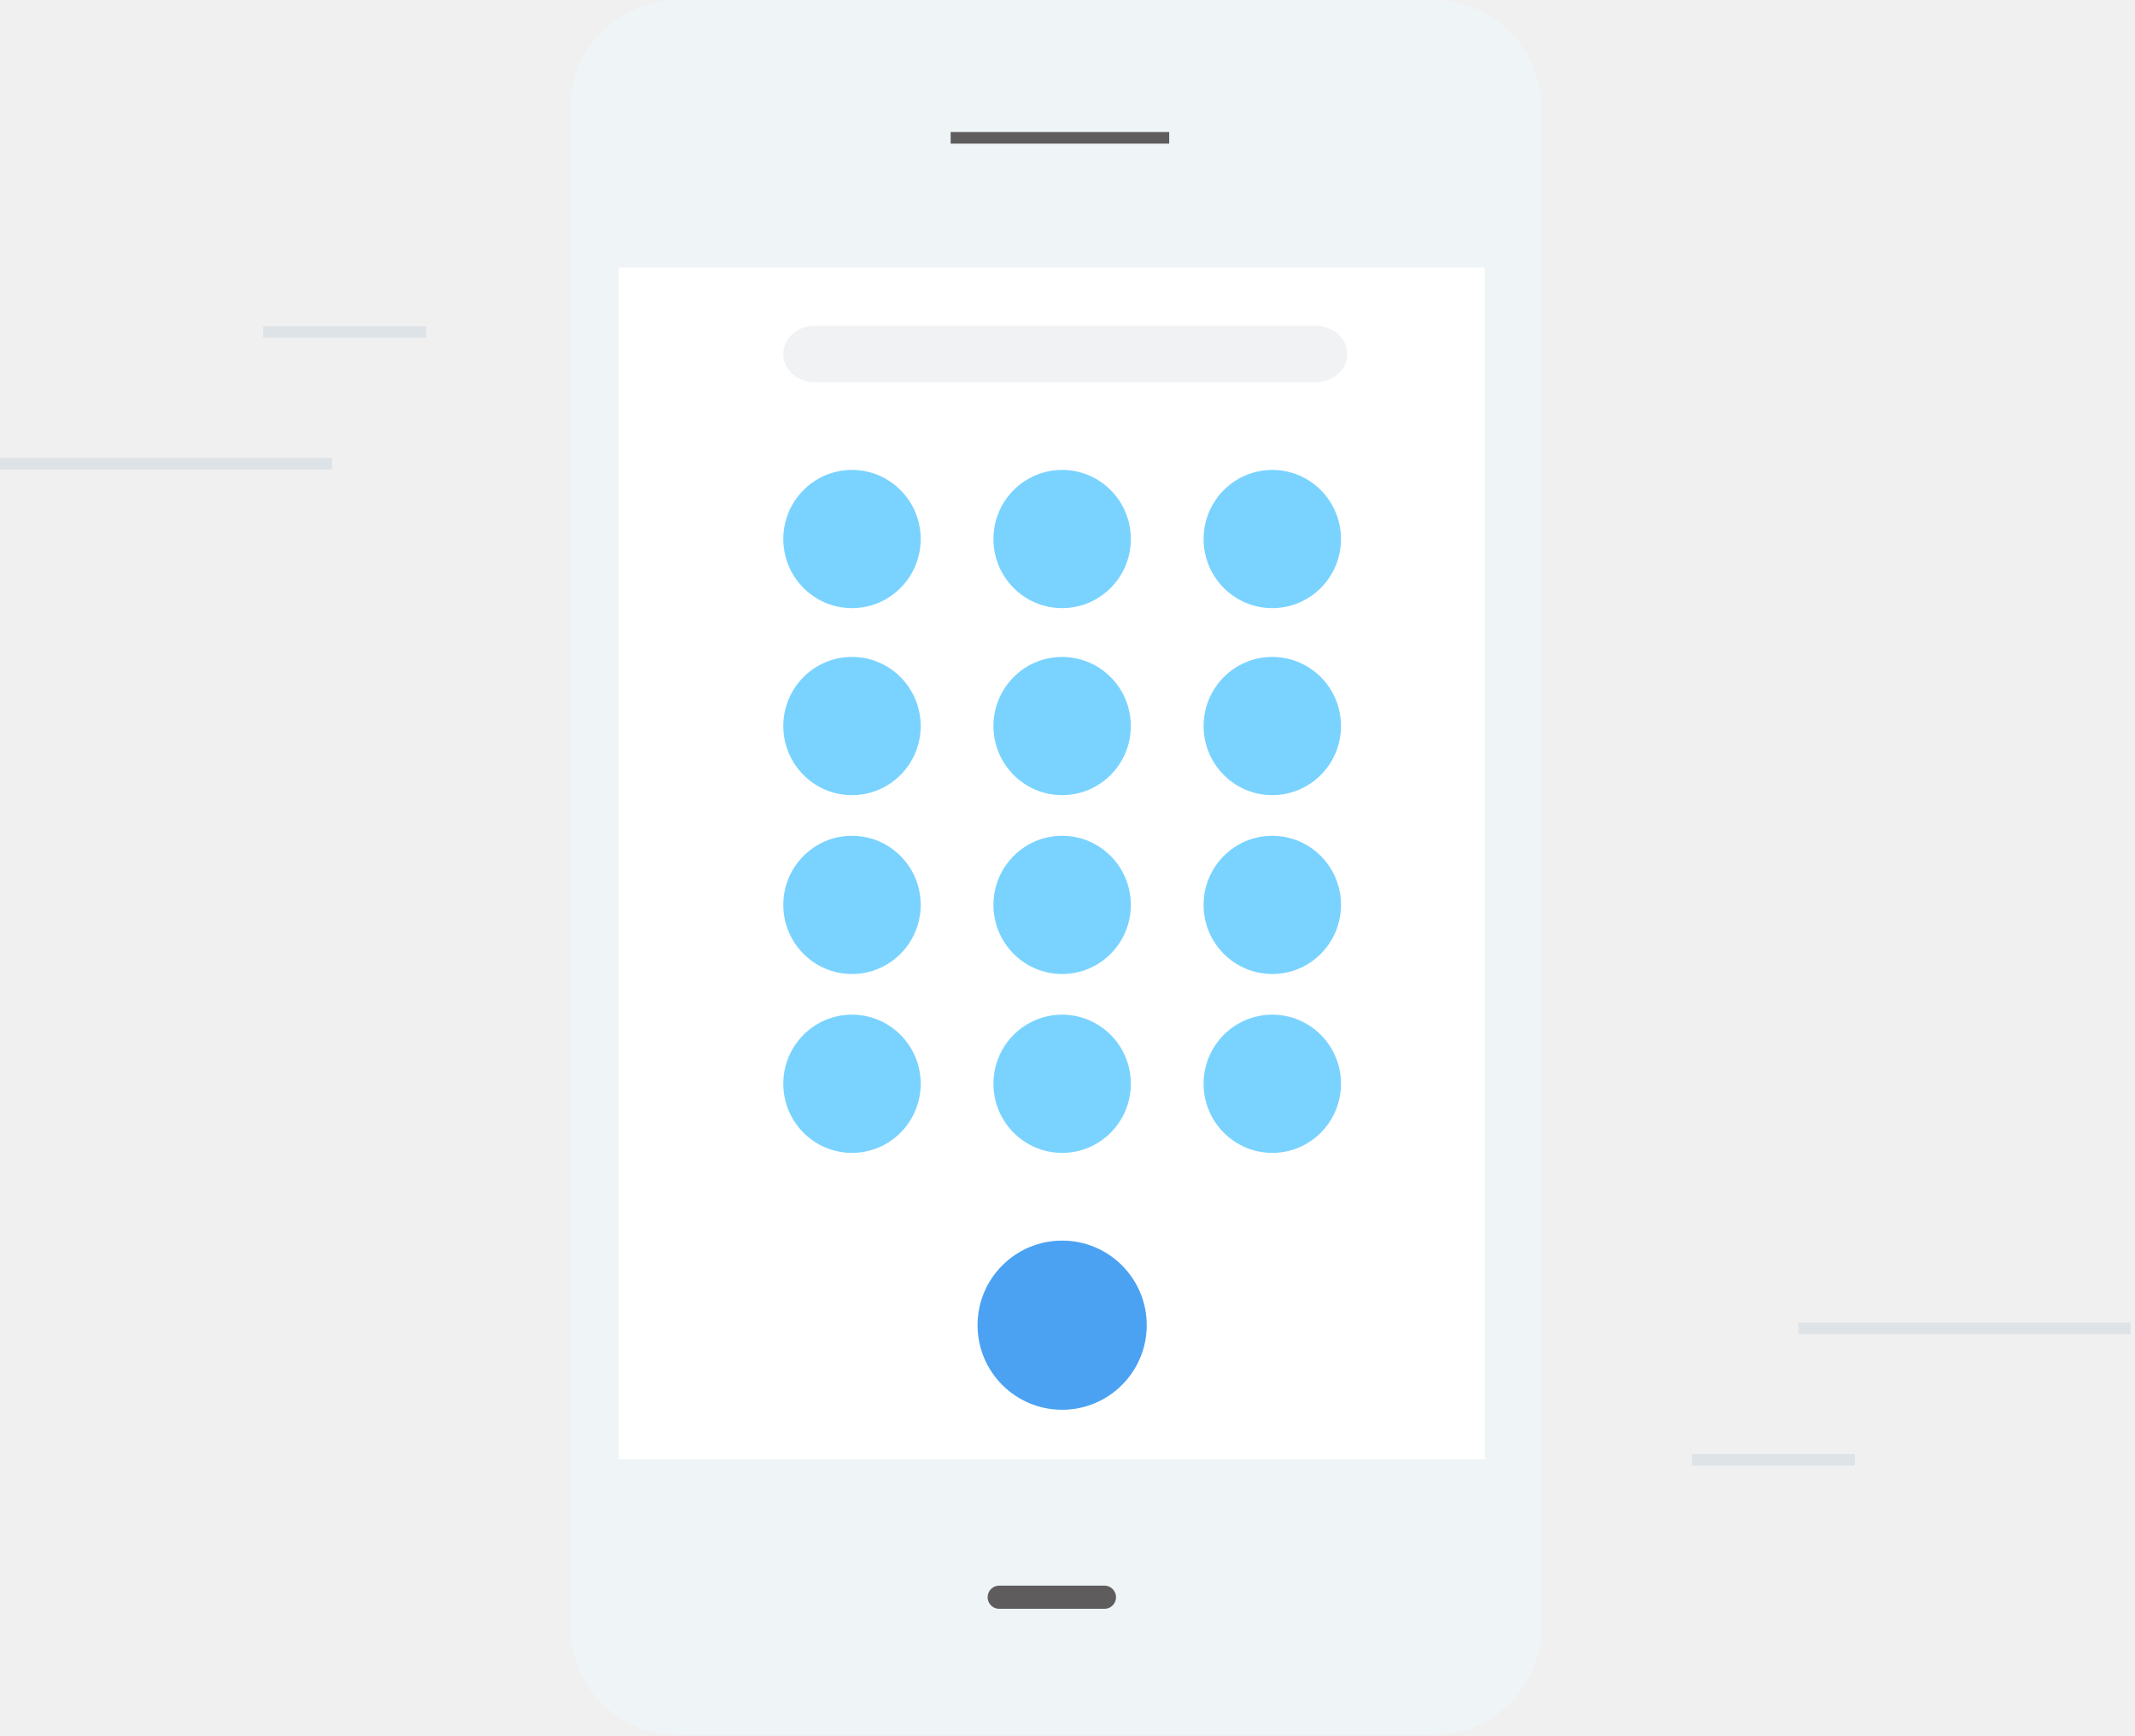
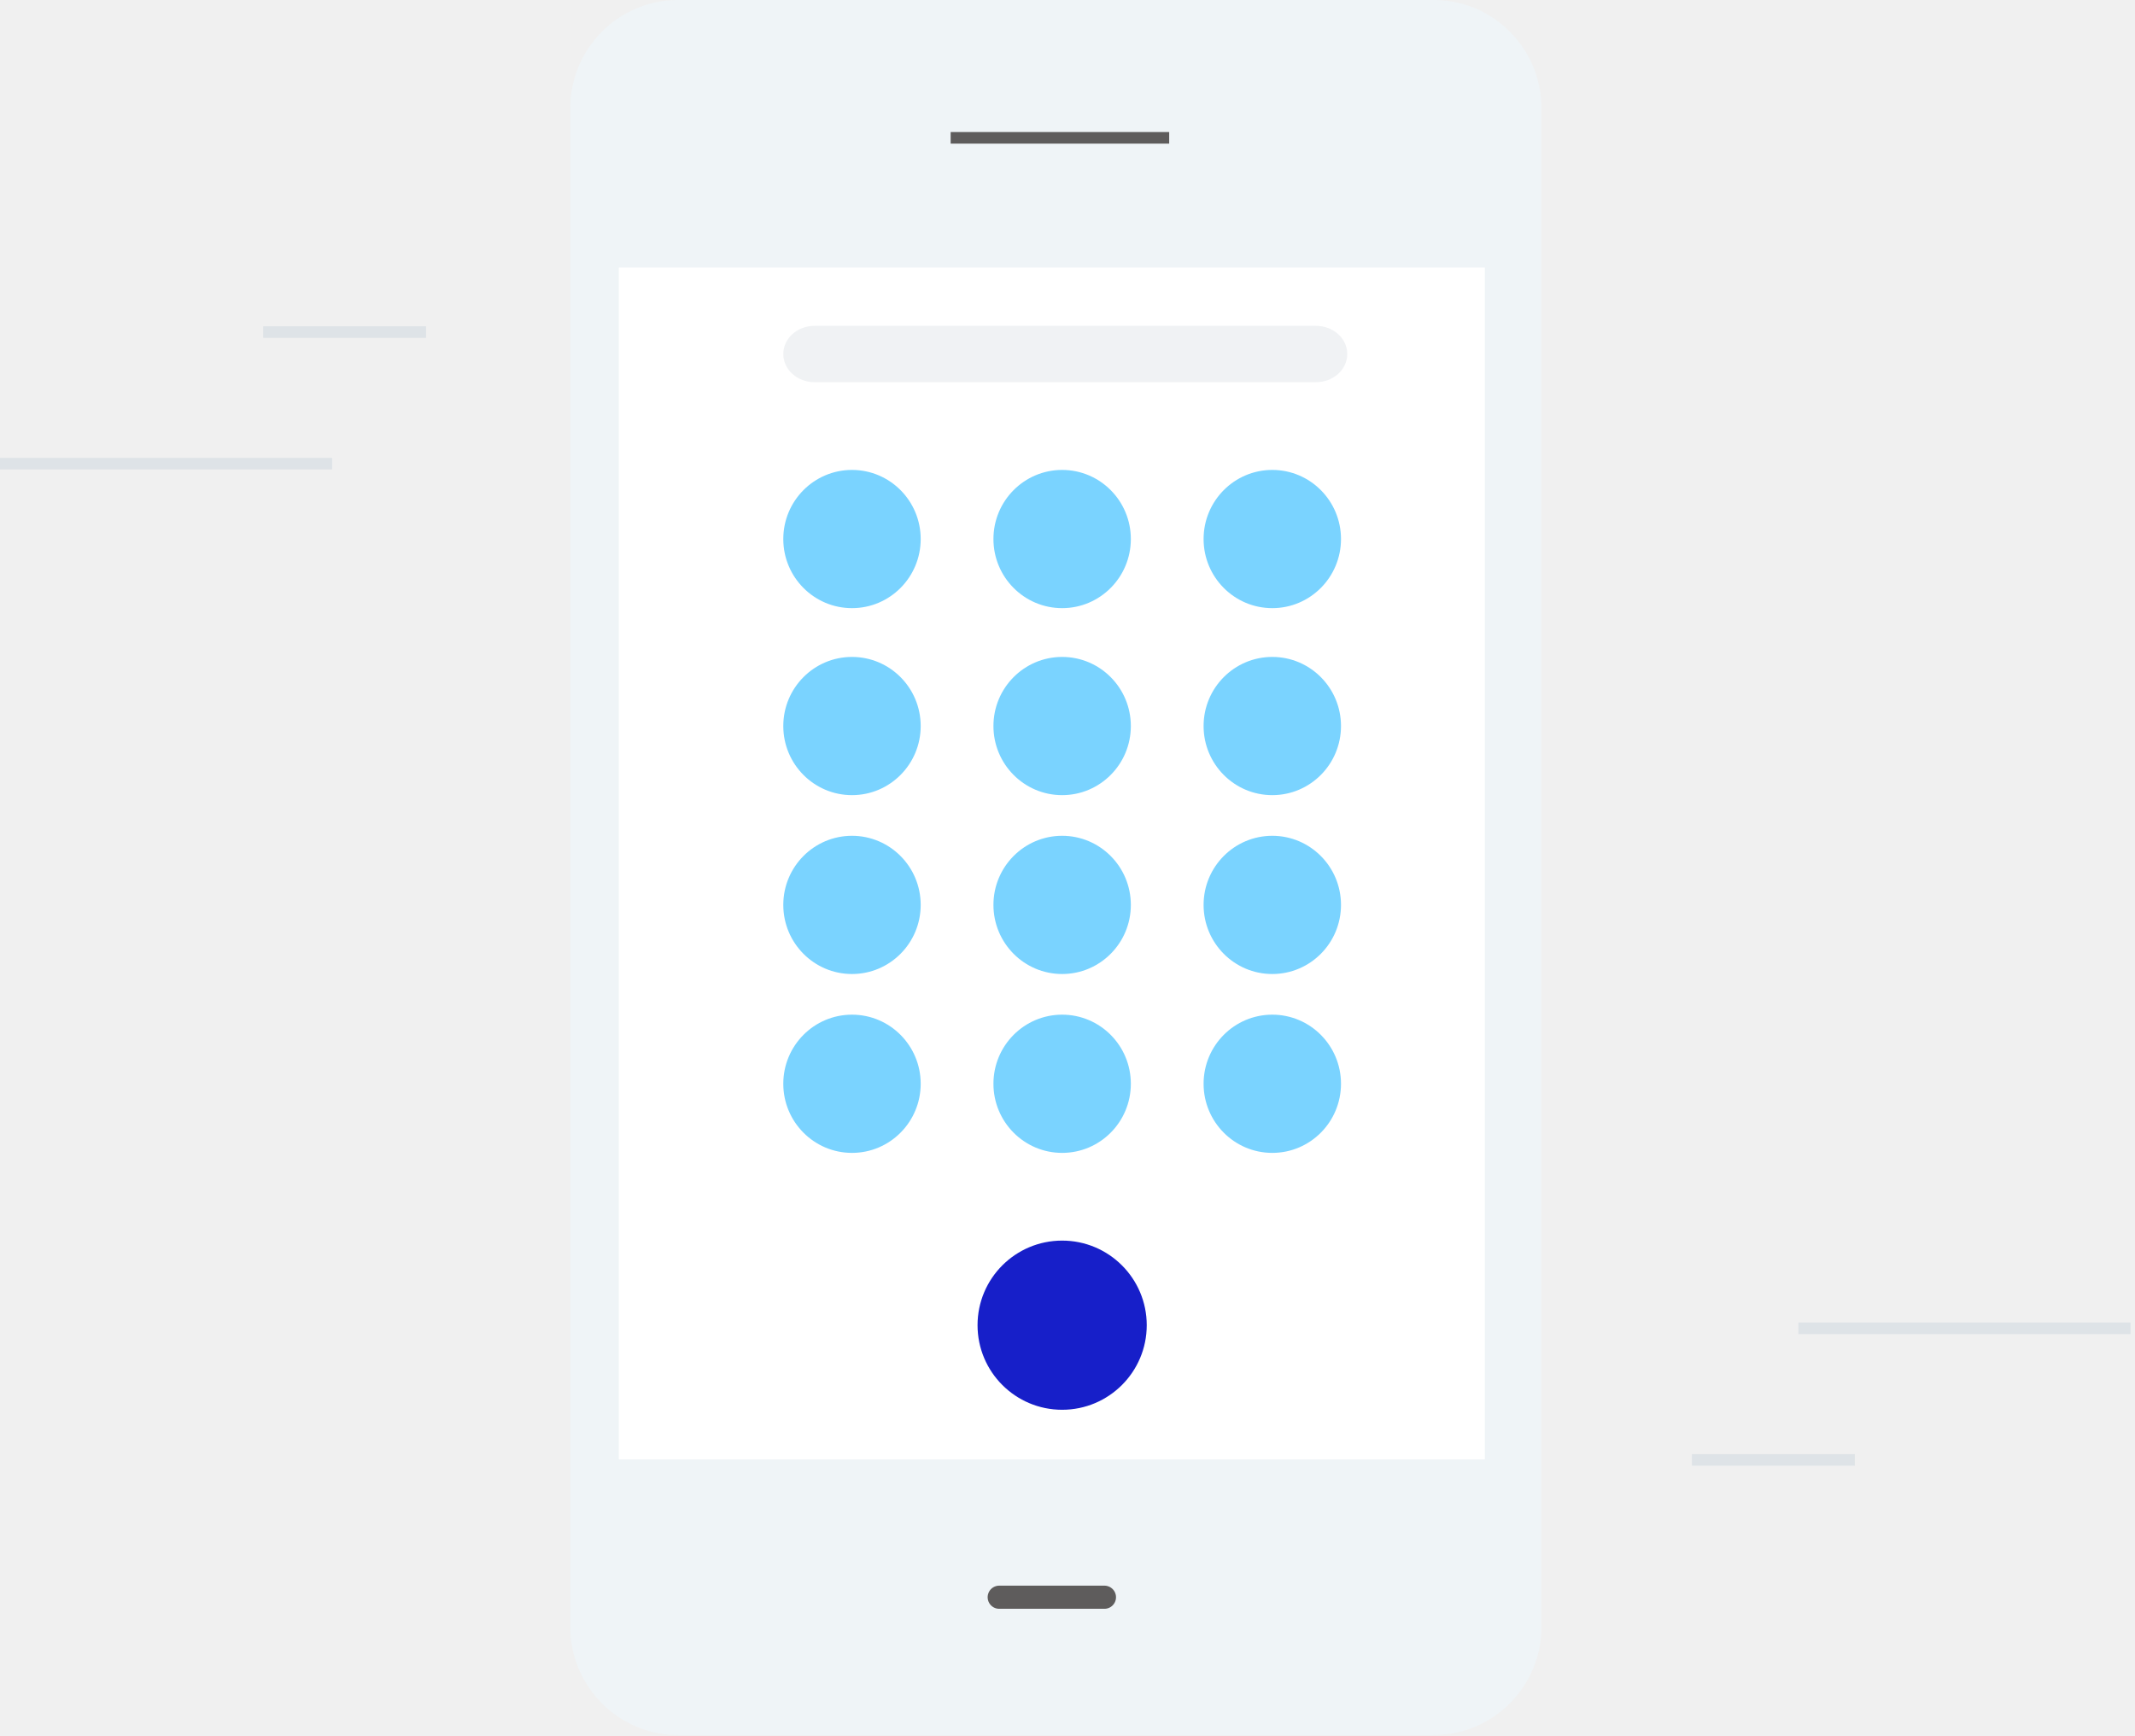
<svg xmlns="http://www.w3.org/2000/svg" xmlns:xlink="http://www.w3.org/1999/xlink" width="369" height="300" viewBox="0 0 369 300">
  <defs>
    <path id="a" d="M167.87 299.907H0V.002h167.87z" />
  </defs>
  <g fill="none" fill-rule="evenodd">
    <g transform="translate(98)">
      <g transform="translate(.556)">
        <mask id="b" fill="#fff">
          <use xlink:href="#a" />
        </mask>
        <path fill="#EFF4F7" d="M162.405 5.49A18.538 18.538 0 0 0 149.218.001H18.653A18.53 18.53 0 0 0 5.466 5.489C1.819 9.15 0 13.948 0 18.746v262.419c0 4.793 1.82 9.587 5.466 13.252a18.535 18.535 0 0 0 13.187 5.492h130.565c4.77 0 9.55-1.832 13.187-5.492a18.744 18.744 0 0 0 5.466-13.252V18.746c0-4.798-1.824-9.597-5.466-13.257" mask="url(#b)" />
      </g>
      <path fill="#FFF" d="M8.95 252.258h149.684V46.248H8.949z" />
      <path stroke="#5E5C5C" stroke-width="2" d="M66.305 23.824h37.77" />
      <path stroke="#5E5C5C" stroke-linecap="round" stroke-width="4" d="M74.699 276.083h18.185" />
      <path stroke="#474545" stroke-width="2" d="M80.294 239.645h9.793" />
      <path fill="#F0F2F4" fill-rule="nonzero" d="M129.437 66.065H42.794c-2.989 0-5.415-2.179-5.415-4.874s2.426-4.873 5.415-4.873h86.643c2.989 0 5.415 2.178 5.415 4.873 0 2.695-2.426 4.874-5.415 4.874z" />
      <path fill="#7AD3FF" d="M49.253 105.119c-6.558 0-11.874-5.349-11.874-11.946 0-6.597 5.316-11.946 11.874-11.946 6.558 0 11.874 5.349 11.874 11.946 0 6.597-5.316 11.946-11.874 11.946zm36.321 0c-6.558 0-11.874-5.349-11.874-11.946 0-6.597 5.316-11.946 11.874-11.946 6.558 0 11.874 5.349 11.874 11.946 0 6.597-5.316 11.946-11.874 11.946zm36.32 0c-6.557 0-11.873-5.349-11.873-11.946 0-6.597 5.316-11.946 11.874-11.946 6.558 0 11.874 5.349 11.874 11.946 0 6.597-5.316 11.946-11.874 11.946zm-72.64 32.323c-6.559 0-11.875-5.348-11.875-11.946 0-6.597 5.316-11.945 11.874-11.945 6.558 0 11.874 5.348 11.874 11.945 0 6.598-5.316 11.946-11.874 11.946zm36.32 0c-6.558 0-11.874-5.348-11.874-11.946 0-6.597 5.316-11.945 11.874-11.945 6.558 0 11.874 5.348 11.874 11.945 0 6.598-5.316 11.946-11.874 11.946zm36.32 0c-6.557 0-11.873-5.348-11.873-11.946 0-6.597 5.316-11.945 11.874-11.945 6.558 0 11.874 5.348 11.874 11.945 0 6.598-5.316 11.946-11.874 11.946zm-72.64 30.918c-6.559 0-11.875-5.348-11.875-11.946 0-6.597 5.316-11.945 11.874-11.945 6.558 0 11.874 5.348 11.874 11.945 0 6.598-5.316 11.946-11.874 11.946zm36.32 0c-6.558 0-11.874-5.348-11.874-11.946 0-6.597 5.316-11.945 11.874-11.945 6.558 0 11.874 5.348 11.874 11.945 0 6.598-5.316 11.946-11.874 11.946zm36.32 0c-6.557 0-11.873-5.348-11.873-11.946 0-6.597 5.316-11.945 11.874-11.945 6.558 0 11.874 5.348 11.874 11.945 0 6.598-5.316 11.946-11.874 11.946zm-72.64 30.918c-6.559 0-11.875-5.348-11.875-11.946 0-6.597 5.316-11.945 11.874-11.945 6.558 0 11.874 5.348 11.874 11.945 0 6.598-5.316 11.946-11.874 11.946zm36.32 0c-6.558 0-11.874-5.348-11.874-11.946 0-6.597 5.316-11.945 11.874-11.945 6.558 0 11.874 5.348 11.874 11.945 0 6.598-5.316 11.946-11.874 11.946zm36.32 0c-6.557 0-11.873-5.348-11.873-11.946 0-6.597 5.316-11.945 11.874-11.945 6.558 0 11.874 5.348 11.874 11.945 0 6.598-5.316 11.946-11.874 11.946z" />
-       <circle cx="85.574" cy="229.061" r="14.621" fill="#4BA2F2" />
+       <circle cx="85.574" cy="229.061" r="14.621" fill="#171fc9" />
    </g>
    <g stroke="#DEE3E7" stroke-width="2">
      <path d="M320.578 252.347h-28.16M368.231 229.603h-57.4M45.487 57.4h28.16M0 80.144h57.4" />
    </g>
  </g>
</svg>
